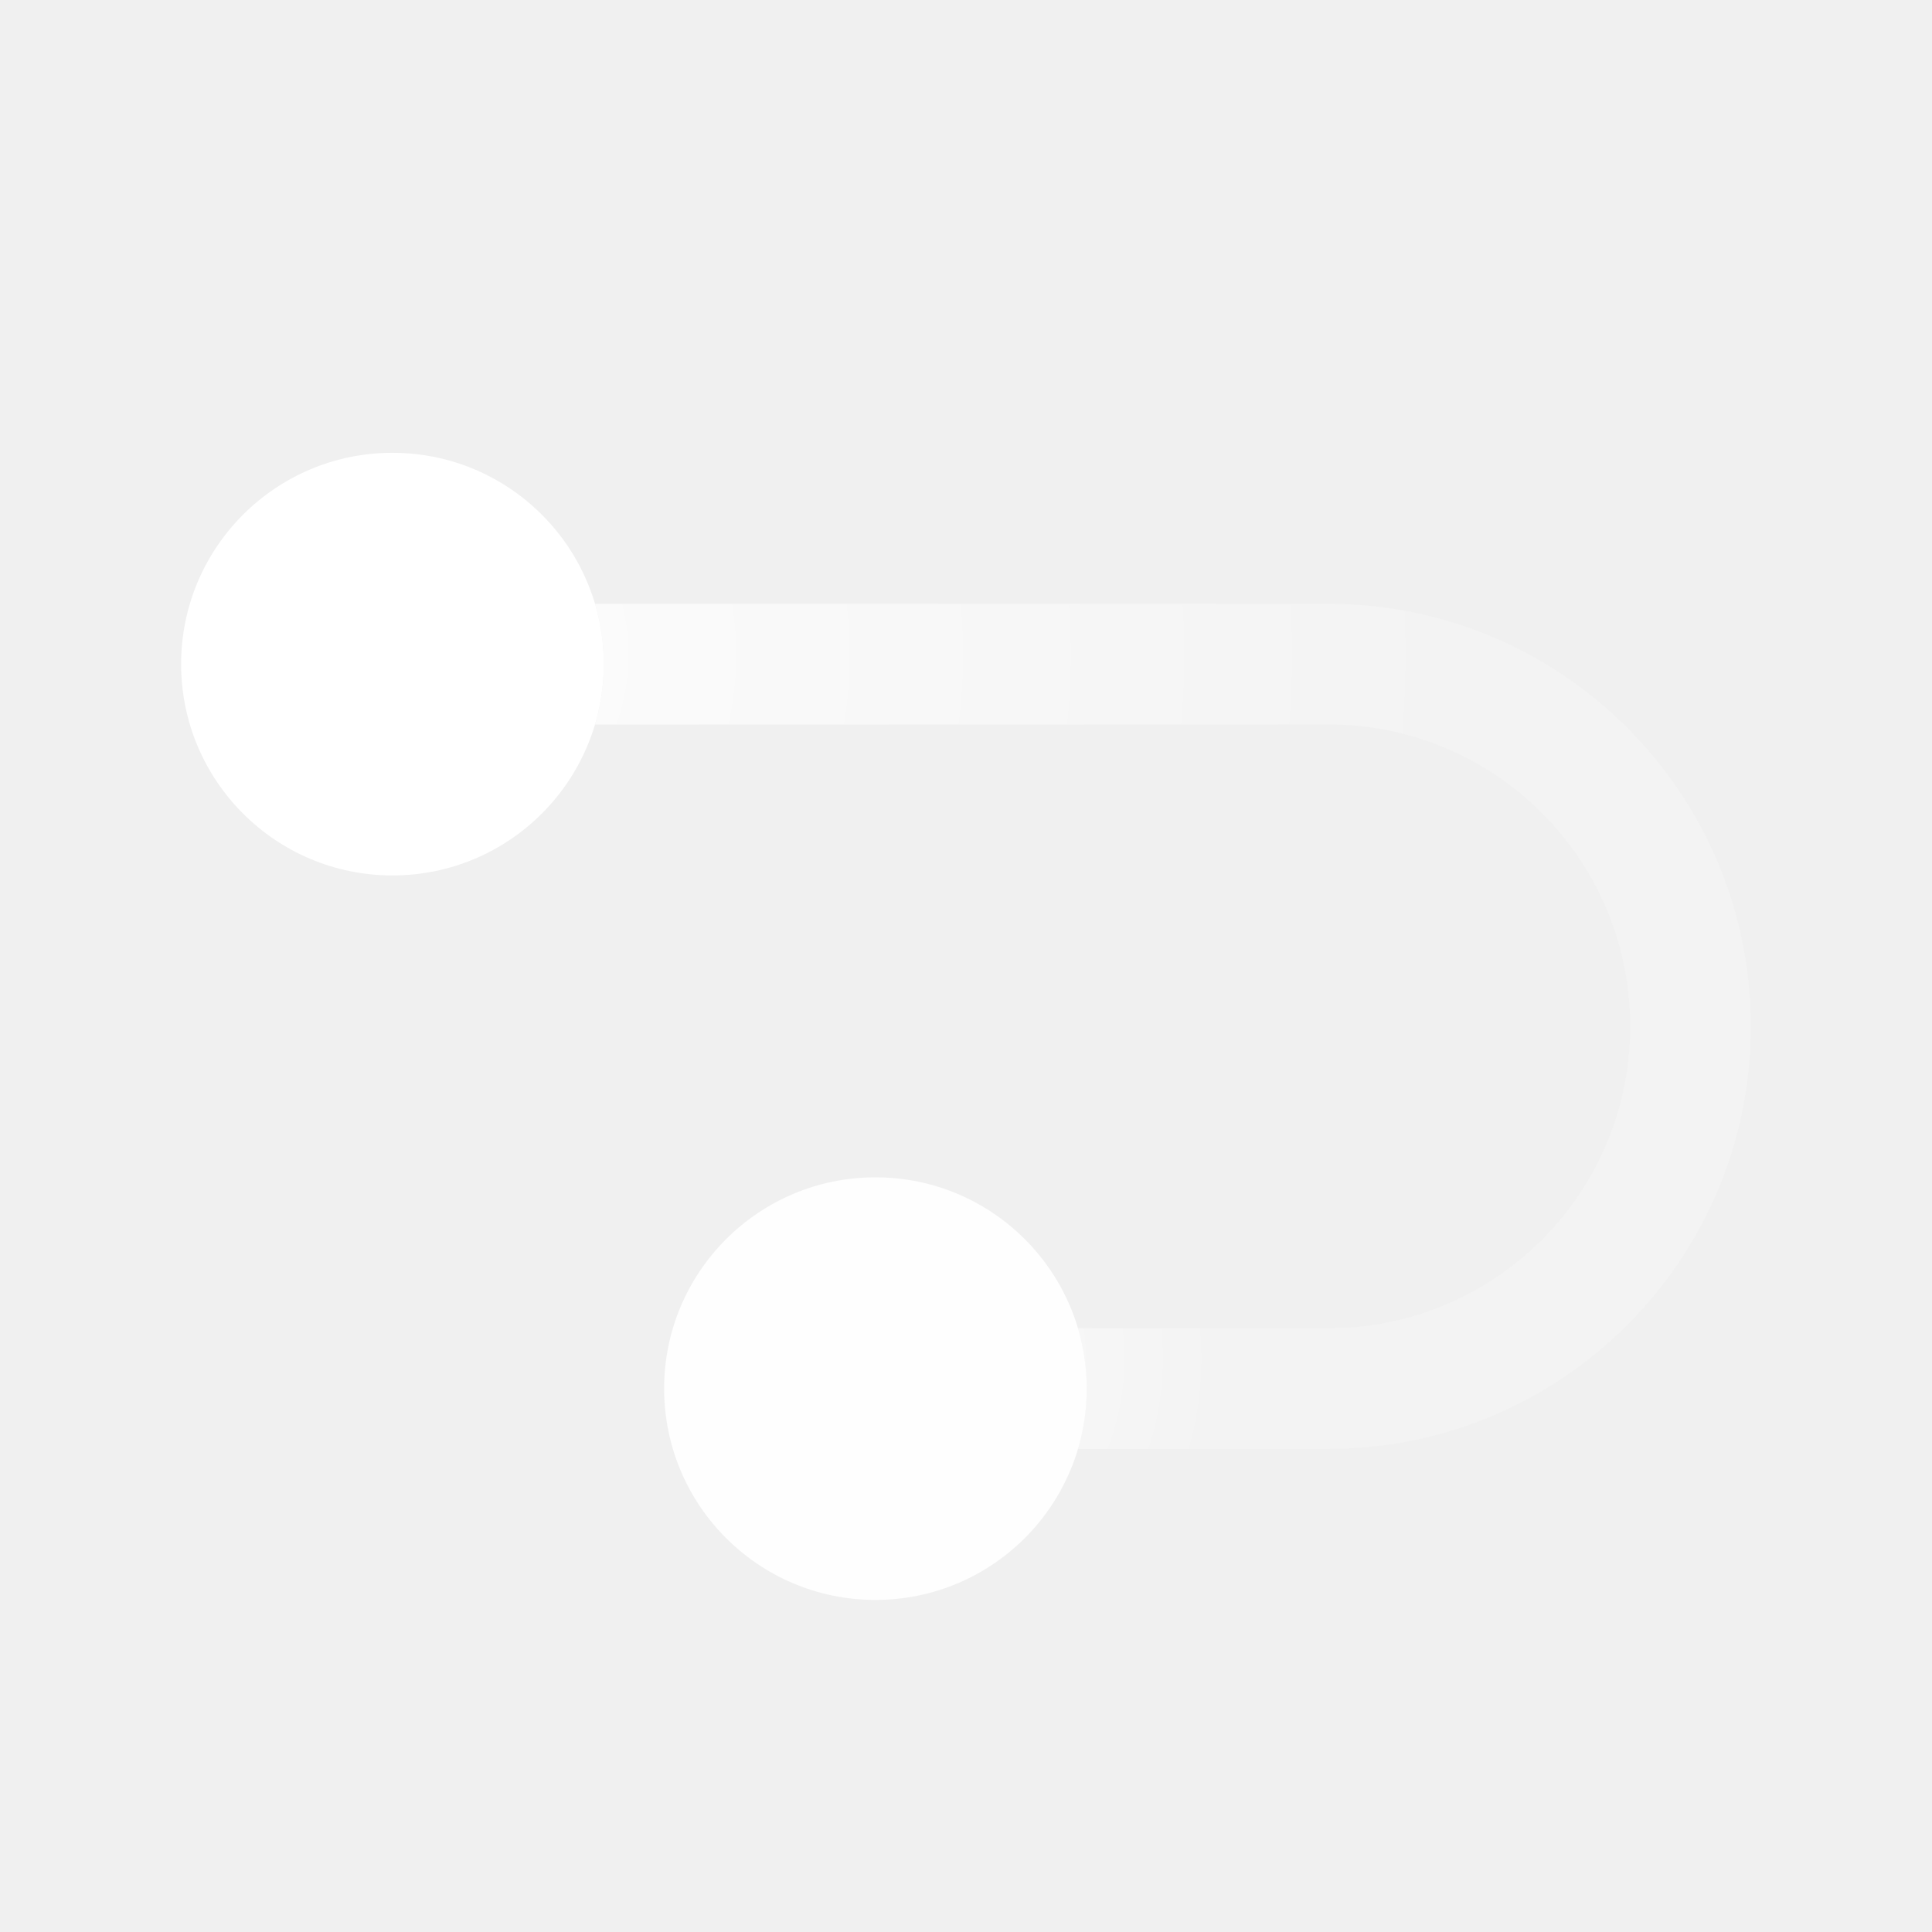
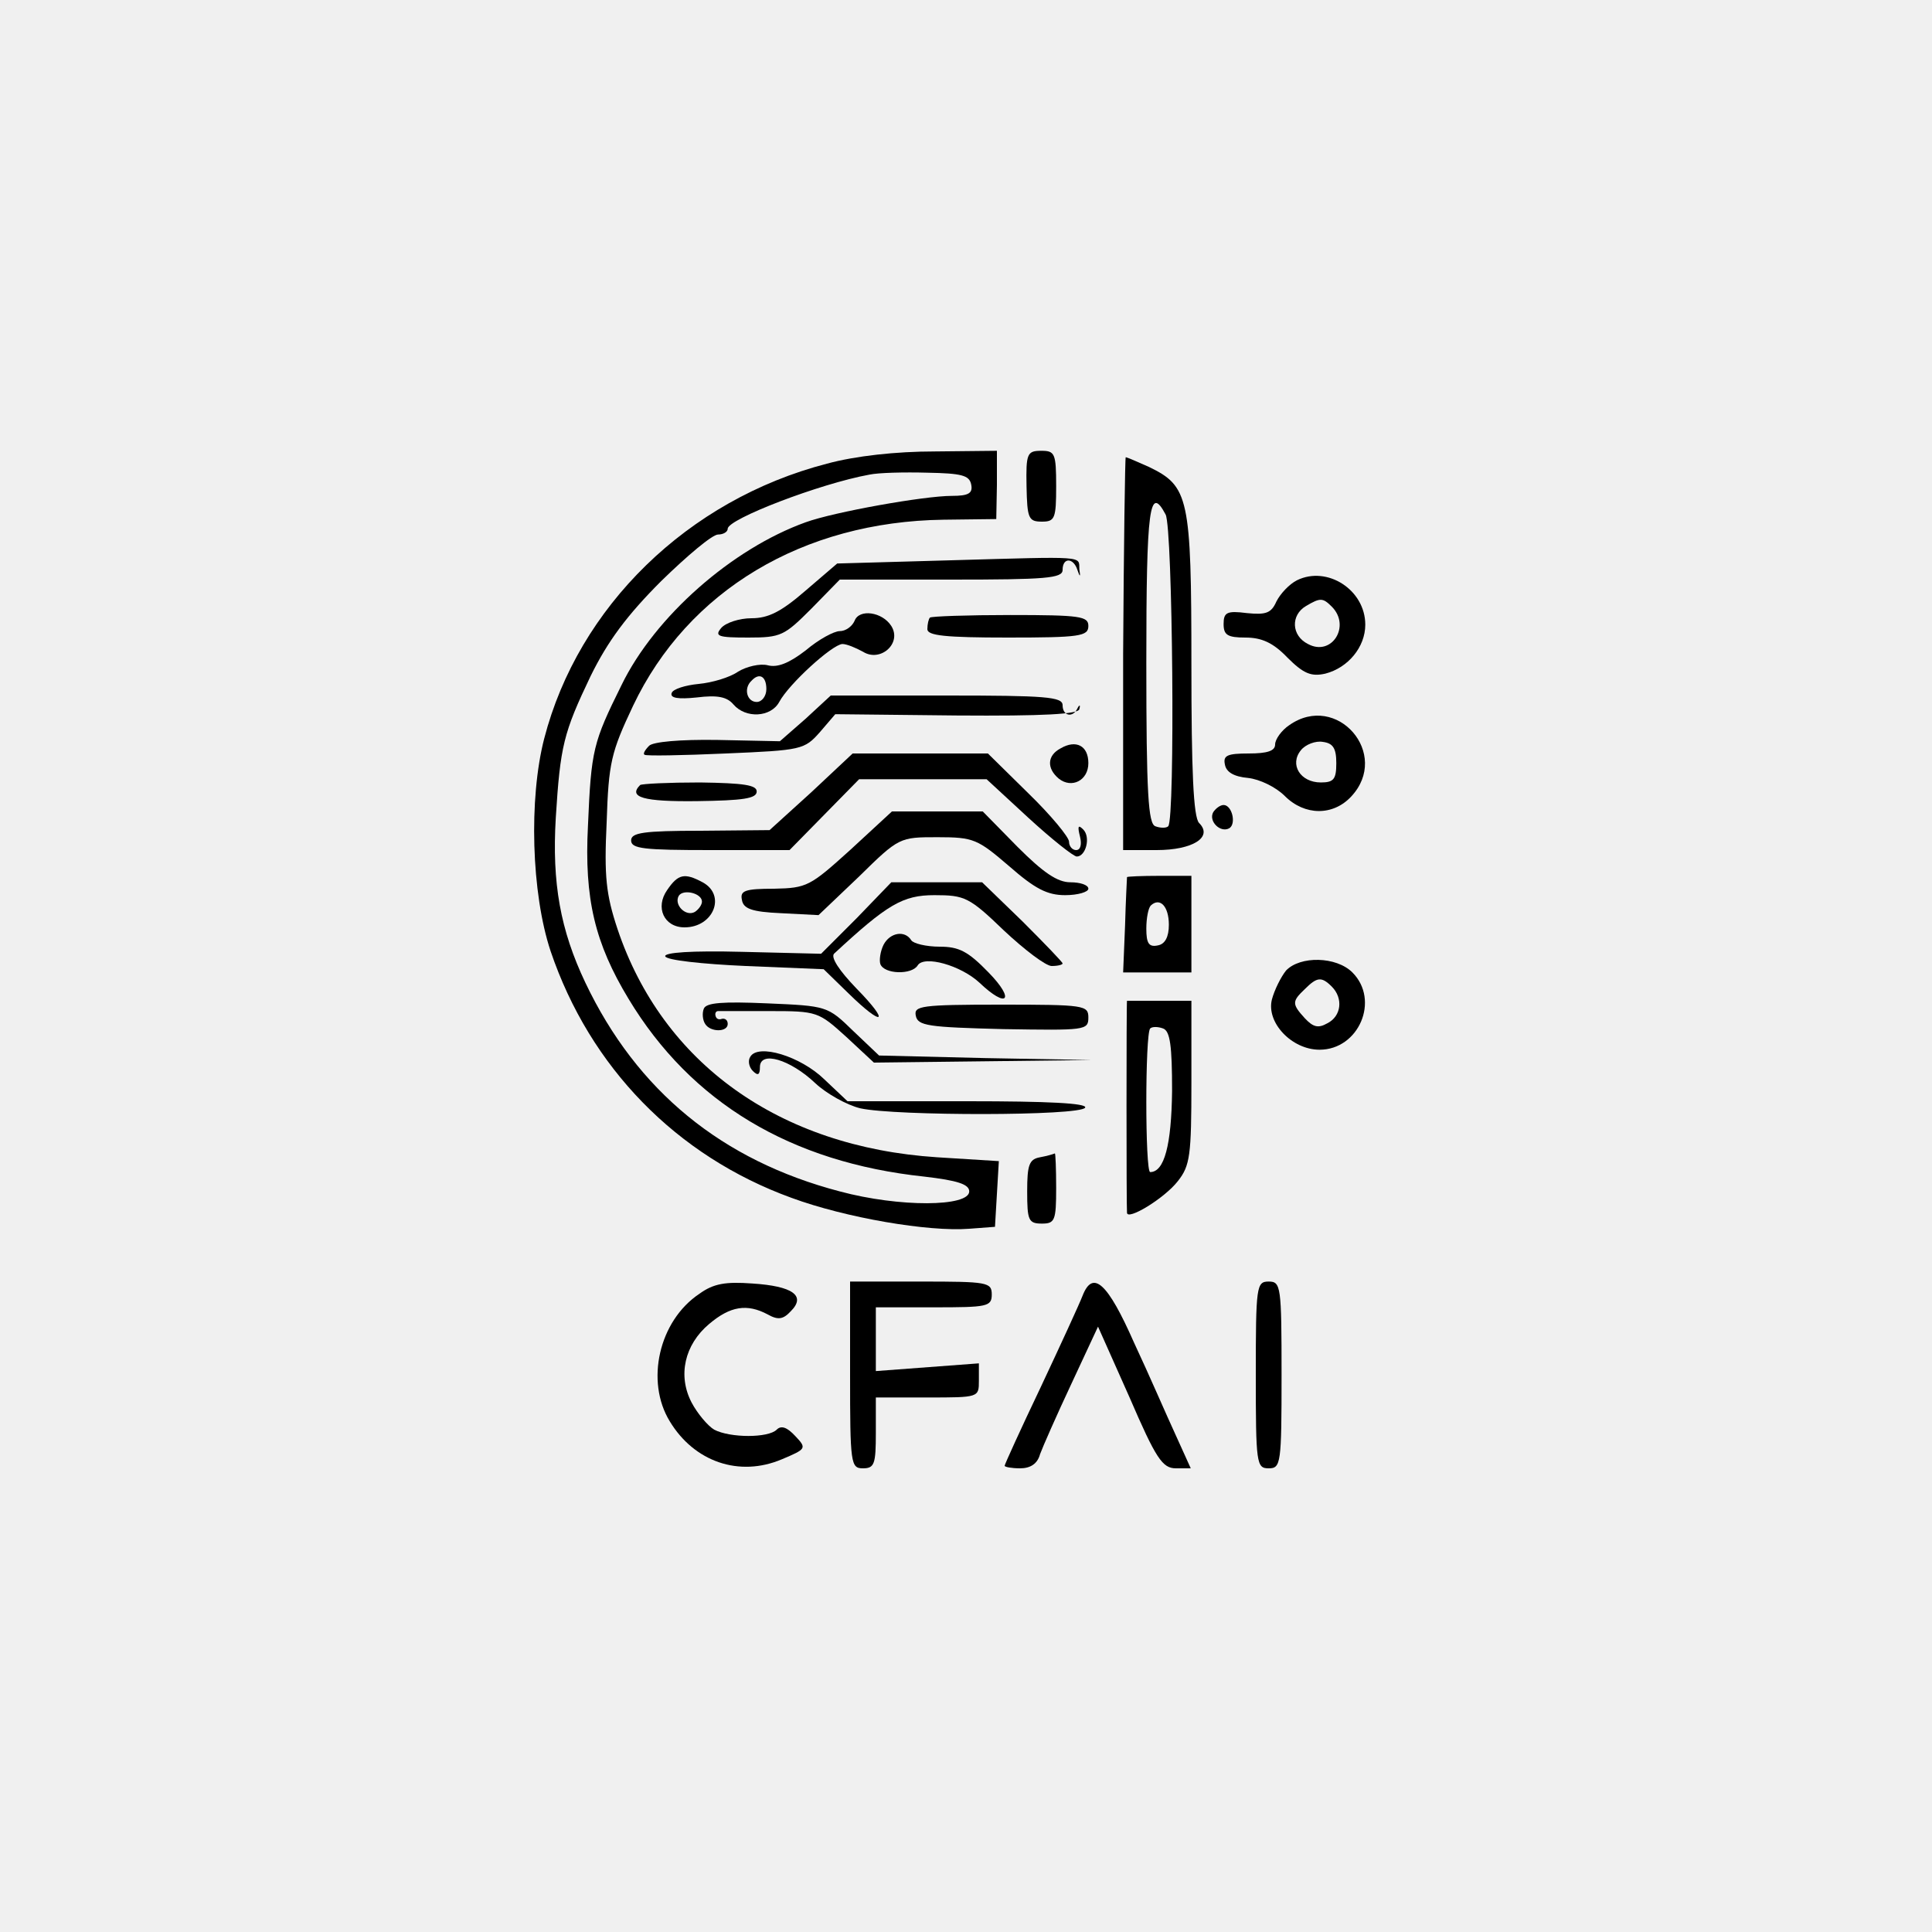
- <svg xmlns="http://www.w3.org/2000/svg" width="32" height="32" viewBox="0 0 32 32" fill="none">
-   <path d="M9.855 12C9.949 11.683 10 11.348 10 11C10 10.652 9.949 10.317 9.855 10H22C25.866 10 29 13.134 29 17C29 20.866 25.866 24 22 24H17.855C17.949 23.683 18 23.348 18 23C18 22.652 17.949 22.317 17.855 22H22C24.762 22 27 19.761 27 17C27 14.239 24.762 12 22 12H9.855Z" fill="url(#paint0_radial_580_884)" />
-   <path d="M9.855 12C9.949 11.683 10 11.348 10 11C10 10.652 9.949 10.317 9.855 10H22C25.866 10 29 13.134 29 17C29 20.866 25.866 24 22 24H17.855C17.949 23.683 18 23.348 18 23C18 22.652 17.949 22.317 17.855 22H22C24.762 22 27 19.761 27 17C27 14.239 24.762 12 22 12H9.855Z" fill="url(#paint1_radial_580_884)" />
-   <circle cx="14.5" cy="23" r="3.5" fill="white" fill-opacity="0.9" />
-   <circle cx="6.5" cy="11" r="3.5" fill="white" />
-   <defs>
-     <radialGradient id="paint0_radial_580_884" cx="0" cy="0" r="1" gradientUnits="userSpaceOnUse" gradientTransform="translate(14.5 22.5) rotate(-4.76364) scale(6.0208)">
-       <stop offset="0.046" stop-color="white" stop-opacity="0.7" />
-       <stop offset="1" stop-color="white" stop-opacity="0.1" />
-     </radialGradient>
-     <radialGradient id="paint1_radial_580_884" cx="0" cy="0" r="1" gradientUnits="userSpaceOnUse" gradientTransform="translate(7 11) rotate(5.19443) scale(16.568)">
-       <stop offset="0.139" stop-color="white" stop-opacity="0.7" />
-       <stop offset="1" stop-color="white" stop-opacity="0.1" />
-     </radialGradient>
-   </defs>
+ <svg xmlns="http://www.w3.org/2000/svg" version="1.0" width="300pt" height="300pt" viewBox="0 0 300 300" preserveAspectRatio="xMidYMid meet">
+   <g transform="translate(0,300) scale(0.1,-0.1)" fill="#000000" stroke="none">
+     <path d="M1284 2280 c-216 -56 -386 -222 -439 -427 -24 -93 -20 -240 10 -330 61 -180 195 -318 374 -383 84 -31 213 -53 276 -48 l40 3 3 51 3 51 -96 6 c-245 16 -426 146 -496 354 -18 54 -21 82 -17 166 3 93 7 109 41 181 85 179 264 286 482 289 l82 1 1 53 0 53 -96 -1 c-61 0 -124 -7 -168 -19z m224 -32 c3 -14 -4 -18 -30 -18 -43 0 -183 -25 -227 -41 -114 -41 -234 -146 -286 -253 -44 -89 -47 -100 -52 -218 -6 -114 11 -183 63 -269 97 -161 252 -254 459 -276 52 -6 70 -12 70 -23 0 -24 -108 -25 -201 0 -183 48 -315 156 -395 324 -39 82 -52 155 -46 256 7 112 12 132 54 220 27 55 57 95 110 148 40 39 79 72 88 72 8 0 15 4 15 9 0 15 143 70 220 84 14 3 54 4 90 3 53 -1 65 -4 68 -18z" />
+     <path d="M1594 2245 c1 -50 3 -55 24 -55 20 0 22 5 22 55 0 51 -2 55 -23 55 -22 0 -24 -4 -23 -55z" />
+     <path d="M1744 1985 l0 -305 52 0 c56 0 88 20 66 42 -9 9 -12 82 -12 246 0 260 -4 277 -66 307 -18 8 -34 15 -36 15 -1 0 -3 -137 -4 -305z m66 216 c11 -21 15 -473 4 -484 -3 -3 -12 -3 -20 0 -11 4 -14 50 -14 254 0 242 5 277 30 230z" />
+     <path d="M1477 2130 l-177 -5 -49 -42 c-38 -33 -58 -43 -84 -43 -19 0 -40 -7 -47 -15 -11 -13 -5 -15 42 -15 51 0 56 3 98 45 l44 45 173 0 c147 0 173 2 173 15 0 20 17 19 23 0 4 -12 5 -11 3 1 -1 21 13 20 -199 14z" />
+     <path d="M2014 2099 c-12 -6 -26 -21 -32 -33 -8 -18 -16 -21 -46 -18 -31 4 -36 1 -36 -17 0 -17 6 -21 34 -21 25 0 43 -8 65 -31 25 -25 37 -30 59 -25 35 9 62 41 62 76 0 54 -59 92 -106 69z m54 -41 c30 -30 0 -78 -37 -58 -26 13 -27 45 -3 59 22 13 26 13 40 -1z" />
+     <path d="M1327 2036 c-4 -9 -14 -16 -23 -16 -9 0 -33 -13 -53 -30 -26 -20 -44 -27 -59 -23 -12 3 -33 -2 -46 -10 -13 -9 -40 -17 -61 -19 -21 -2 -40 -8 -42 -14 -3 -8 10 -10 39 -7 32 4 47 1 57 -11 19 -22 58 -20 71 4 15 28 82 89 98 90 7 0 21 -6 32 -12 27 -17 61 13 44 40 -14 22 -50 27 -57 8z m-137 -106 c0 -11 -7 -20 -15 -20 -15 0 -21 21 -8 33 12 13 23 7 23 -13z" />
+     <path d="M1444 2041 c-2 -2 -4 -10 -4 -18 0 -10 28 -13 125 -13 112 0 125 2 125 18 0 15 -12 17 -121 17 -66 0 -123 -2 -125 -4z" />
+     <path d="M1251 1884 l-40 -35 -96 2 c-60 1 -101 -3 -107 -9 -7 -7 -10 -13 -7 -14 2 -2 59 -1 126 2 118 5 122 6 146 33 l24 28 188 -2 c136 -1 190 2 191 10 2 7 0 7 -3 1 -7 -15 -23 -12 -23 5 0 13 -27 15 -180 15 l-180 0 -39 -36z" />
+     <path d="M2002 1874 c-12 -8 -22 -22 -22 -30 0 -10 -12 -14 -41 -14 -33 0 -40 -3 -37 -17 2 -12 14 -19 36 -21 18 -2 43 -14 57 -28 31 -31 75 -31 103 -1 62 66 -22 163 -96 111z m73 -59 c0 -25 -4 -30 -24 -30 -32 0 -49 28 -31 50 7 9 23 15 34 13 16 -2 21 -10 21 -33z" />
+     <path d="M1647 1838 c-21 -11 -22 -31 -3 -47 20 -16 46 -3 46 24 0 27 -19 37 -43 23z" />
+     <path d="M1260 1770 l-65 -59 -107 -1 c-89 0 -108 -3 -108 -15 0 -13 20 -15 123 -15 l123 0 54 55 54 55 99 0 99 0 65 -60 c36 -33 70 -60 75 -60 14 0 22 30 10 42 -8 8 -9 5 -5 -11 3 -12 1 -21 -6 -21 -6 0 -11 6 -11 13 0 7 -28 41 -63 75 l-63 62 -105 0 -105 0 -64 -60z" />
+     <path d="M994 1781 c-19 -19 5 -26 88 -25 72 1 93 4 93 15 0 10 -20 13 -88 14 -49 0 -90 -2 -93 -4z" />
+     <path d="M1884 1739 c-8 -14 11 -33 25 -25 11 7 4 36 -9 36 -5 0 -12 -5 -16 -11z" />
+     <path d="M1320 1680 c-62 -56 -67 -59 -118 -60 -45 0 -53 -3 -50 -17 2 -14 15 -19 61 -21 l58 -3 63 60 c62 61 63 61 122 61 56 0 62 -3 111 -45 40 -35 59 -45 87 -45 20 0 36 5 36 10 0 6 -13 10 -28 10 -20 0 -42 15 -82 55 l-54 55 -71 0 -70 0 -65 -60z" />
+     <path d="M1036 1618 c-19 -27 -5 -58 27 -58 45 0 65 50 28 70 -28 15 -38 13 -55 -12z m54 -18 c0 -5 -5 -12 -11 -16 -14 -8 -33 11 -25 25 7 11 36 4 36 -9z" />
+     <path d="M1750 1638 c0 -2 -2 -36 -3 -75 l-3 -73 53 0 53 0 0 75 0 75 -50 0 c-27 0 -50 -1 -50 -2z m65 -74 c0 -19 -6 -30 -17 -32 -14 -3 -18 3 -18 26 0 16 3 32 7 36 14 13 28 -1 28 -30z" />
+     <path d="M1330 1574 l-55 -55 -123 3 c-78 2 -121 -1 -119 -7 2 -6 58 -12 125 -15 l121 -5 38 -37 c55 -54 66 -47 13 7 -27 28 -40 48 -35 54 83 77 107 91 156 91 47 0 54 -3 108 -55 32 -30 65 -55 74 -55 10 0 17 2 17 4 0 2 -28 31 -62 65 l-63 61 -70 0 -71 0 -54 -56z" />
+     <path d="M1372 1533 c-5 -10 -7 -24 -5 -30 6 -16 49 -17 58 -2 10 16 67 0 96 -27 43 -41 56 -27 14 16 -32 33 -46 40 -76 40 -21 0 -41 5 -44 10 -10 16 -33 12 -43 -7z" />
+     <path d="M1997 1493 c-8 -10 -18 -30 -22 -45 -9 -36 31 -78 74 -78 61 0 94 77 51 120 -25 25 -81 26 -103 3z m71 -25 c18 -18 15 -46 -7 -57 -14 -8 -22 -6 -35 8 -20 22 -20 26 0 45 19 19 26 20 42 4z" />
+     <path d="M1093 1434 c-3 -7 -2 -18 2 -24 8 -13 35 -13 35 0 0 6 -4 9 -9 8 -5 -2 -9 0 -10 5 -1 4 1 7 4 7 3 0 39 0 80 0 74 0 76 -1 119 -40 l43 -40 169 2 169 2 -165 3 -165 4 -40 38 c-40 39 -41 39 -134 43 -69 3 -94 1 -98 -8z" />
+     <path d="M1750 1446 c-1 -2 -1 -322 0 -329 0 -13 58 22 79 49 19 24 21 40 21 153 l0 127 -50 0 c-27 0 -50 0 -50 0z m70 -140 c-1 -84 -12 -126 -34 -126 -8 0 -8 215 0 223 3 3 12 3 20 0 11 -4 14 -27 14 -97z" />
+     <path d="M1422 1423 c3 -16 19 -18 136 -21 127 -2 132 -2 132 18 0 19 -6 20 -136 20 -124 0 -135 -2 -132 -17z" />
+     <path d="M1165 1359 c-4 -6 -2 -16 4 -22 8 -8 11 -6 11 6 0 26 47 12 86 -25 17 -16 49 -34 70 -39 54 -12 341 -12 349 1 4 7 -59 10 -181 10 l-188 0 -36 34 c-37 36 -103 56 -115 35z" />
+     <path d="M1615 1203 c-17 -3 -20 -12 -20 -53 0 -45 2 -50 23 -50 20 0 22 5 22 55 0 30 -1 54 -2 54 -2 -1 -12 -4 -23 -6z" />
+     <path d="M1086 991 c-63 -42 -84 -136 -46 -198 38 -63 108 -87 174 -59 38 16 39 17 21 36 -13 14 -22 17 -29 10 -13 -13 -72 -13 -97 0 -10 6 -26 25 -35 42 -22 42 -11 90 27 122 33 28 59 32 91 15 16 -9 24 -8 36 5 24 24 3 39 -60 43 -41 3 -60 0 -82 -16z" />
+     <path d="M1320 865 c0 -138 1 -145 20 -145 18 0 20 7 20 55 l0 55 80 0 c80 0 80 0 80 26 l0 27 -80 -6 -80 -6 0 49 0 50 90 0 c83 0 90 1 90 20 0 19 -7 20 -110 20 l-110 0 0 -145z" />
+     <path d="M1681 988 c-5 -13 -34 -76 -65 -142 -31 -65 -56 -120 -56 -122 0 -2 11 -4 24 -4 16 0 27 7 31 22 4 11 26 61 49 110 l41 88 49 -110 c41 -95 51 -110 72 -110 l23 0 -24 53 c-13 28 -41 93 -64 142 -41 93 -64 114 -80 73z" />
+     <path d="M1950 865 c0 -138 1 -145 20 -145 19 0 20 7 20 145 0 138 -1 145 -20 145 -19 0 -20 -7 -20 -145z" />
+   </g>
</svg>
